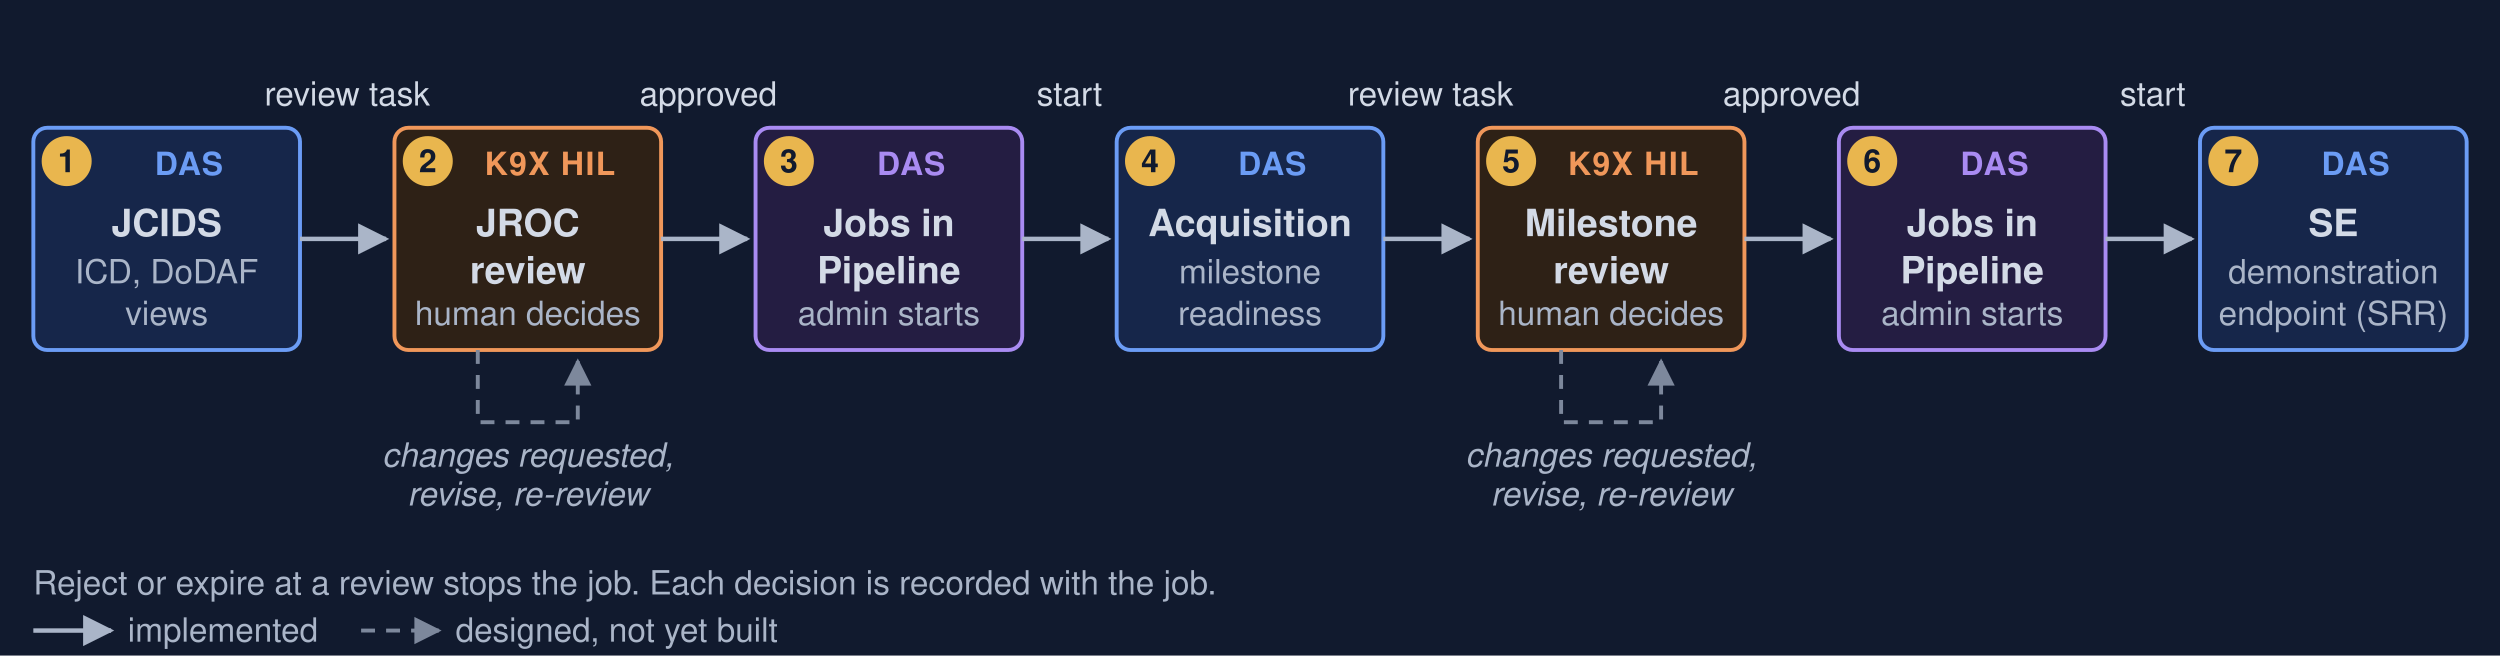
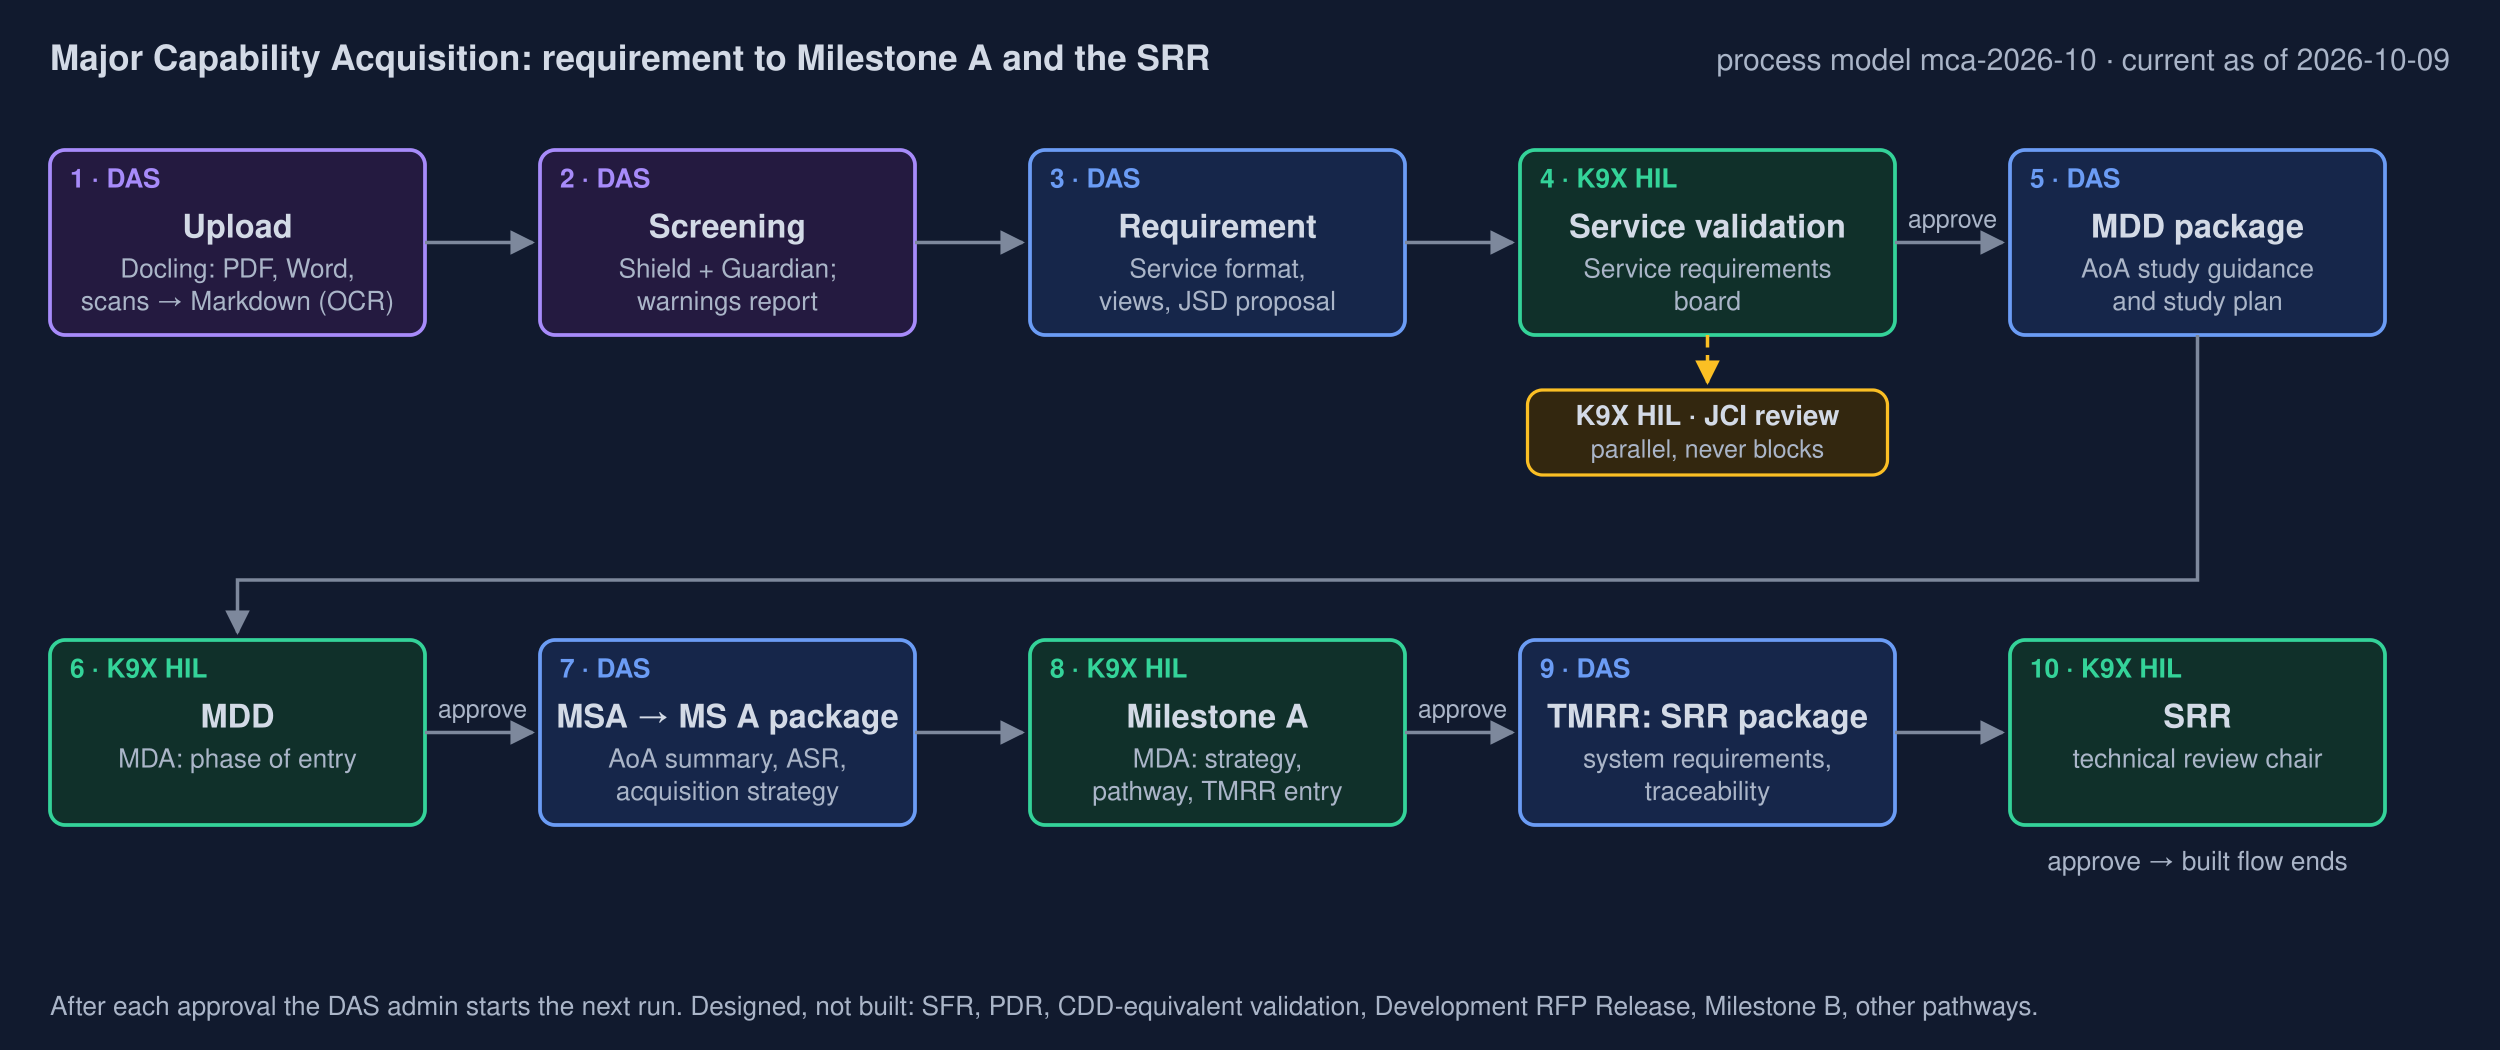
- <svg xmlns="http://www.w3.org/2000/svg" viewBox="0 0 900 236" width="900" height="236" font-family="Helvetica, Arial, sans-serif">
+ <svg xmlns="http://www.w3.org/2000/svg" viewBox="0 0 1000 420" width="1000" height="420" font-family="Helvetica, Arial, sans-serif">
  <defs>
    <marker id="a" viewBox="0 0 10 10" refX="9" refY="5" markerWidth="7" markerHeight="7" orient="auto">
-       <path d="M0,0 L10,5 L0,10 z" fill="#aab5c8" />
-     </marker>
-     <marker id="g" viewBox="0 0 10 10" refX="9" refY="5" markerWidth="7" markerHeight="7" orient="auto">
      <path d="M0,0 L10,5 L0,10 z" fill="#7d889c" />
    </marker>
-     <style>
-       .sys  { font-size: 11.5px; font-weight: 700; letter-spacing: .04em; }
-       .t    { font-size: 13.5px; font-weight: 700; fill: #d3dae6; }
-       .s    { font-size: 12px; fill: #aab5c8; }
-       .lbl  { font-size: 12px; fill: #d3dae6; }
-       .dl   { font-size: 12px; fill: #aab5c8; font-style: italic; }
-       .note { font-size: 12px; fill: #aab5c8; }
-     </style>
+     <marker id="p" viewBox="0 0 10 10" refX="9" refY="5" markerWidth="7" markerHeight="7" orient="auto">
+       <path d="M0,0 L10,5 L0,10 z" fill="#fbbf24" />
+     </marker>
  </defs>
-   <rect width="900" height="236" fill="#111a2e" />
-   <rect x="12" y="46" width="96" height="80" rx="5" fill="#16264a" stroke="#6b9cf5" stroke-width="1.4" />
-   <text class="sys" x="68" y="63" text-anchor="middle" fill="#6b9cf5">DAS</text>
-   <text class="t" x="60" y="85" text-anchor="middle">JCIDS</text>
-   <text class="s" x="60" y="102" text-anchor="middle">ICD, DoDAF</text>
-   <text class="s" x="60" y="117" text-anchor="middle">views</text>
-   <rect x="142" y="46" width="96" height="80" rx="5" fill="#2e2116" stroke="#f0975a" stroke-width="1.4" />
-   <text class="sys" x="198" y="63" text-anchor="middle" fill="#f0975a">K9X HIL</text>
-   <text class="t" x="190" y="85" text-anchor="middle">JROC</text>
-   <text class="t" x="190" y="102" text-anchor="middle">review</text>
-   <text class="s" x="190" y="117" text-anchor="middle">human decides</text>
-   <rect x="272" y="46" width="96" height="80" rx="5" fill="#241d42" stroke="#a98bf2" stroke-width="1.4" />
-   <text class="sys" x="328" y="63" text-anchor="middle" fill="#a98bf2">DAS</text>
-   <text class="t" x="320" y="85" text-anchor="middle">Jobs in</text>
-   <text class="t" x="320" y="102" text-anchor="middle">Pipeline</text>
-   <text class="s" x="320" y="117" text-anchor="middle">admin starts</text>
-   <rect x="402" y="46" width="96" height="80" rx="5" fill="#16264a" stroke="#6b9cf5" stroke-width="1.4" />
-   <text class="sys" x="458" y="63" text-anchor="middle" fill="#6b9cf5">DAS</text>
-   <text class="t" x="450" y="85" text-anchor="middle">Acquisition</text>
-   <text class="s" x="450" y="102" text-anchor="middle">milestone</text>
-   <text class="s" x="450" y="117" text-anchor="middle">readiness</text>
-   <rect x="532" y="46" width="96" height="80" rx="5" fill="#2e2116" stroke="#f0975a" stroke-width="1.4" />
-   <text class="sys" x="588" y="63" text-anchor="middle" fill="#f0975a">K9X HIL</text>
-   <text class="t" x="580" y="85" text-anchor="middle">Milestone</text>
-   <text class="t" x="580" y="102" text-anchor="middle">review</text>
-   <text class="s" x="580" y="117" text-anchor="middle">human decides</text>
-   <rect x="662" y="46" width="96" height="80" rx="5" fill="#241d42" stroke="#a98bf2" stroke-width="1.4" />
-   <text class="sys" x="718" y="63" text-anchor="middle" fill="#a98bf2">DAS</text>
-   <text class="t" x="710" y="85" text-anchor="middle">Jobs in</text>
-   <text class="t" x="710" y="102" text-anchor="middle">Pipeline</text>
-   <text class="s" x="710" y="117" text-anchor="middle">admin starts</text>
-   <rect x="792" y="46" width="96" height="80" rx="5" fill="#16264a" stroke="#6b9cf5" stroke-width="1.4" />
-   <text class="sys" x="848" y="63" text-anchor="middle" fill="#6b9cf5">DAS</text>
-   <text class="t" x="840" y="85" text-anchor="middle">SE</text>
-   <text class="s" x="840" y="102" text-anchor="middle">demonstration</text>
-   <text class="s" x="840" y="117" text-anchor="middle">endpoint (SRR)</text>
-   <circle cx="24" cy="58" r="9" fill="#e9b64e" />
-   <text x="24" y="62" text-anchor="middle" font-size="11.5" font-weight="700" fill="#111a2e">1</text>
-   <circle cx="154" cy="58" r="9" fill="#e9b64e" />
-   <text x="154" y="62" text-anchor="middle" font-size="11.5" font-weight="700" fill="#111a2e">2</text>
-   <circle cx="284" cy="58" r="9" fill="#e9b64e" />
-   <text x="284" y="62" text-anchor="middle" font-size="11.5" font-weight="700" fill="#111a2e">3</text>
-   <circle cx="414" cy="58" r="9" fill="#e9b64e" />
-   <text x="414" y="62" text-anchor="middle" font-size="11.5" font-weight="700" fill="#111a2e">4</text>
-   <circle cx="544" cy="58" r="9" fill="#e9b64e" />
-   <text x="544" y="62" text-anchor="middle" font-size="11.5" font-weight="700" fill="#111a2e">5</text>
-   <circle cx="674" cy="58" r="9" fill="#e9b64e" />
-   <text x="674" y="62" text-anchor="middle" font-size="11.5" font-weight="700" fill="#111a2e">6</text>
-   <circle cx="804" cy="58" r="9" fill="#e9b64e" />
-   <text x="804" y="62" text-anchor="middle" font-size="11.5" font-weight="700" fill="#111a2e">7</text>
-   <line x1="108" y1="86" x2="139" y2="86" stroke="#aab5c8" stroke-width="1.6" marker-end="url(#a)" />
-   <text class="lbl" x="125" y="38" text-anchor="middle">review task</text>
-   <line x1="238" y1="86" x2="269" y2="86" stroke="#aab5c8" stroke-width="1.6" marker-end="url(#a)" />
-   <text class="lbl" x="255" y="38" text-anchor="middle">approved</text>
-   <line x1="368" y1="86" x2="399" y2="86" stroke="#aab5c8" stroke-width="1.6" marker-end="url(#a)" />
-   <text class="lbl" x="385" y="38" text-anchor="middle">start</text>
-   <line x1="498" y1="86" x2="529" y2="86" stroke="#aab5c8" stroke-width="1.6" marker-end="url(#a)" />
-   <text class="lbl" x="515" y="38" text-anchor="middle">review task</text>
-   <line x1="628" y1="86" x2="659" y2="86" stroke="#aab5c8" stroke-width="1.6" marker-end="url(#a)" />
-   <text class="lbl" x="645" y="38" text-anchor="middle">approved</text>
-   <line x1="758" y1="86" x2="789" y2="86" stroke="#aab5c8" stroke-width="1.6" marker-end="url(#a)" />
-   <text class="lbl" x="775" y="38" text-anchor="middle">start</text>
-   <path d="M172,126 V152 H208 V130" fill="none" stroke="#7d889c" stroke-width="1.4" stroke-dasharray="5 4" marker-end="url(#g)" />
-   <text class="dl" x="190" y="168" text-anchor="middle">changes requested,</text>
-   <text class="dl" x="190" y="182" text-anchor="middle">revise, re-review</text>
-   <path d="M562,126 V152 H598 V130" fill="none" stroke="#7d889c" stroke-width="1.4" stroke-dasharray="5 4" marker-end="url(#g)" />
-   <text class="dl" x="580" y="168" text-anchor="middle">changes requested,</text>
-   <text class="dl" x="580" y="182" text-anchor="middle">revise, re-review</text>
-   <text class="note" x="12" y="214">Reject or expire at a review stops the job. Each decision is recorded with the job.</text>
-   <line x1="12" y1="227" x2="40" y2="227" stroke="#aab5c8" stroke-width="1.6" marker-end="url(#a)" />
-   <text class="note" x="46" y="231">implemented</text>
-   <line x1="130" y1="227" x2="158" y2="227" stroke="#7d889c" stroke-width="1.4" stroke-dasharray="5 4" marker-end="url(#g)" />
-   <text class="note" x="164" y="231">designed, not yet built</text>
+   <rect width="1000" height="420" fill="#111a2e" />
+   <text x="20" y="28" font-size="14" font-weight="700" fill="#d3dae6">Major Capability Acquisition: requirement to Milestone A and the SRR</text>
+   <text x="980" y="28" font-size="12" text-anchor="end" fill="#aab5c8">process model mca-2026-10 · current as of 2026-10-09</text>
+   <rect x="20" y="60" width="150" height="74" rx="6" fill="#241a40" stroke="#a78bfa" stroke-width="1.5" />
+   <text x="28" y="75" font-size="10.5" font-weight="700" fill="#a78bfa">1 · DAS</text>
+   <text x="95.0" y="95" font-size="13" font-weight="700" text-anchor="middle" fill="#d3dae6">Upload</text>
+   <text x="95.0" y="111" font-size="10.5" text-anchor="middle" fill="#aab5c8">Docling: PDF, Word,</text>
+   <text x="95.0" y="124" font-size="10.5" text-anchor="middle" fill="#aab5c8">scans → Markdown (OCR)</text>
+   <rect x="216" y="60" width="150" height="74" rx="6" fill="#241a40" stroke="#a78bfa" stroke-width="1.5" />
+   <text x="224" y="75" font-size="10.5" font-weight="700" fill="#a78bfa">2 · DAS</text>
+   <text x="291.0" y="95" font-size="13" font-weight="700" text-anchor="middle" fill="#d3dae6">Screening</text>
+   <text x="291.0" y="111" font-size="10.5" text-anchor="middle" fill="#aab5c8">Shield + Guardian;</text>
+   <text x="291.0" y="124" font-size="10.5" text-anchor="middle" fill="#aab5c8">warnings report</text>
+   <rect x="412" y="60" width="150" height="74" rx="6" fill="#16264a" stroke="#6b9cf5" stroke-width="1.5" />
+   <text x="420" y="75" font-size="10.5" font-weight="700" fill="#6b9cf5">3 · DAS</text>
+   <text x="487.0" y="95" font-size="13" font-weight="700" text-anchor="middle" fill="#d3dae6">Requirement</text>
+   <text x="487.0" y="111" font-size="10.5" text-anchor="middle" fill="#aab5c8">Service format,</text>
+   <text x="487.0" y="124" font-size="10.5" text-anchor="middle" fill="#aab5c8">views, JSD proposal</text>
+   <rect x="608" y="60" width="150" height="74" rx="6" fill="#10302a" stroke="#34d399" stroke-width="1.5" />
+   <text x="616" y="75" font-size="10.5" font-weight="700" fill="#34d399">4 · K9X HIL</text>
+   <text x="683.0" y="95" font-size="13" font-weight="700" text-anchor="middle" fill="#d3dae6">Service validation</text>
+   <text x="683.0" y="111" font-size="10.5" text-anchor="middle" fill="#aab5c8">Service requirements</text>
+   <text x="683.0" y="124" font-size="10.5" text-anchor="middle" fill="#aab5c8">board</text>
+   <rect x="804" y="60" width="150" height="74" rx="6" fill="#16264a" stroke="#6b9cf5" stroke-width="1.5" />
+   <text x="812" y="75" font-size="10.5" font-weight="700" fill="#6b9cf5">5 · DAS</text>
+   <text x="879.0" y="95" font-size="13" font-weight="700" text-anchor="middle" fill="#d3dae6">MDD package</text>
+   <text x="879.0" y="111" font-size="10.5" text-anchor="middle" fill="#aab5c8">AoA study guidance</text>
+   <text x="879.0" y="124" font-size="10.5" text-anchor="middle" fill="#aab5c8">and study plan</text>
+   <rect x="20" y="256" width="150" height="74" rx="6" fill="#10302a" stroke="#34d399" stroke-width="1.5" />
+   <text x="28" y="271" font-size="10.5" font-weight="700" fill="#34d399">6 · K9X HIL</text>
+   <text x="95.0" y="291" font-size="13" font-weight="700" text-anchor="middle" fill="#d3dae6">MDD</text>
+   <text x="95.0" y="307" font-size="10.5" text-anchor="middle" fill="#aab5c8">MDA: phase of entry</text>
+   <rect x="216" y="256" width="150" height="74" rx="6" fill="#16264a" stroke="#6b9cf5" stroke-width="1.5" />
+   <text x="224" y="271" font-size="10.5" font-weight="700" fill="#6b9cf5">7 · DAS</text>
+   <text x="291.0" y="291" font-size="13" font-weight="700" text-anchor="middle" fill="#d3dae6">MSA → MS A package</text>
+   <text x="291.0" y="307" font-size="10.5" text-anchor="middle" fill="#aab5c8">AoA summary, ASR,</text>
+   <text x="291.0" y="320" font-size="10.5" text-anchor="middle" fill="#aab5c8">acquisition strategy</text>
+   <rect x="412" y="256" width="150" height="74" rx="6" fill="#10302a" stroke="#34d399" stroke-width="1.5" />
+   <text x="420" y="271" font-size="10.5" font-weight="700" fill="#34d399">8 · K9X HIL</text>
+   <text x="487.0" y="291" font-size="13" font-weight="700" text-anchor="middle" fill="#d3dae6">Milestone A</text>
+   <text x="487.0" y="307" font-size="10.5" text-anchor="middle" fill="#aab5c8">MDA: strategy,</text>
+   <text x="487.0" y="320" font-size="10.5" text-anchor="middle" fill="#aab5c8">pathway, TMRR entry</text>
+   <rect x="608" y="256" width="150" height="74" rx="6" fill="#16264a" stroke="#6b9cf5" stroke-width="1.5" />
+   <text x="616" y="271" font-size="10.5" font-weight="700" fill="#6b9cf5">9 · DAS</text>
+   <text x="683.0" y="291" font-size="13" font-weight="700" text-anchor="middle" fill="#d3dae6">TMRR: SRR package</text>
+   <text x="683.0" y="307" font-size="10.5" text-anchor="middle" fill="#aab5c8">system requirements,</text>
+   <text x="683.0" y="320" font-size="10.5" text-anchor="middle" fill="#aab5c8">traceability</text>
+   <rect x="804" y="256" width="150" height="74" rx="6" fill="#10302a" stroke="#34d399" stroke-width="1.5" />
+   <text x="812" y="271" font-size="10.5" font-weight="700" fill="#34d399">10 · K9X HIL</text>
+   <text x="879.0" y="291" font-size="13" font-weight="700" text-anchor="middle" fill="#d3dae6">SRR</text>
+   <text x="879.0" y="307" font-size="10.5" text-anchor="middle" fill="#aab5c8">technical review chair</text>
+   <line x1="170" y1="97.0" x2="213" y2="97.0" stroke="#7d889c" stroke-width="1.4" marker-end="url(#a)" />
+   <line x1="366" y1="97.0" x2="409" y2="97.0" stroke="#7d889c" stroke-width="1.4" marker-end="url(#a)" />
+   <line x1="562" y1="97.0" x2="605" y2="97.0" stroke="#7d889c" stroke-width="1.4" marker-end="url(#a)" />
+   <line x1="758" y1="97.0" x2="801" y2="97.0" stroke="#7d889c" stroke-width="1.4" marker-end="url(#a)" />
+   <text x="781.0" y="91.0" font-size="10" text-anchor="middle" fill="#aab5c8">approve</text>
+   <path d="M879.0,134 V232 H95.0 V253" fill="none" stroke="#7d889c" stroke-width="1.4" marker-end="url(#a)" />
+   <line x1="170" y1="293.0" x2="213" y2="293.0" stroke="#7d889c" stroke-width="1.4" marker-end="url(#a)" />
+   <text x="193.0" y="287.0" font-size="10" text-anchor="middle" fill="#aab5c8">approve</text>
+   <line x1="366" y1="293.0" x2="409" y2="293.0" stroke="#7d889c" stroke-width="1.4" marker-end="url(#a)" />
+   <line x1="562" y1="293.0" x2="605" y2="293.0" stroke="#7d889c" stroke-width="1.4" marker-end="url(#a)" />
+   <text x="585.0" y="287.0" font-size="10" text-anchor="middle" fill="#aab5c8">approve</text>
+   <line x1="758" y1="293.0" x2="801" y2="293.0" stroke="#7d889c" stroke-width="1.4" marker-end="url(#a)" />
+   <path d="M683.0,134 V153" stroke="#fbbf24" stroke-width="1.4" stroke-dasharray="5 3" fill="none" marker-end="url(#p)" />
+   <rect x="611" y="156" width="144" height="34" rx="6" fill="#33270f" stroke="#fbbf24" stroke-width="1.3" />
+   <text x="683.0" y="170" font-size="11" font-weight="700" text-anchor="middle" fill="#d3dae6">K9X HIL · JCI review</text>
+   <text x="683.0" y="183" font-size="10" text-anchor="middle" fill="#aab5c8">parallel, never blocks</text>
+   <text x="879.0" y="348" font-size="10.5" text-anchor="middle" fill="#aab5c8">approve → built flow ends</text>
+   <text x="20" y="406" font-size="10.5" fill="#aab5c8">After each approval the DAS admin starts the next run. Designed, not built: SFR, PDR, CDD-equivalent validation, Development RFP Release, Milestone B, other pathways.</text>
</svg>
